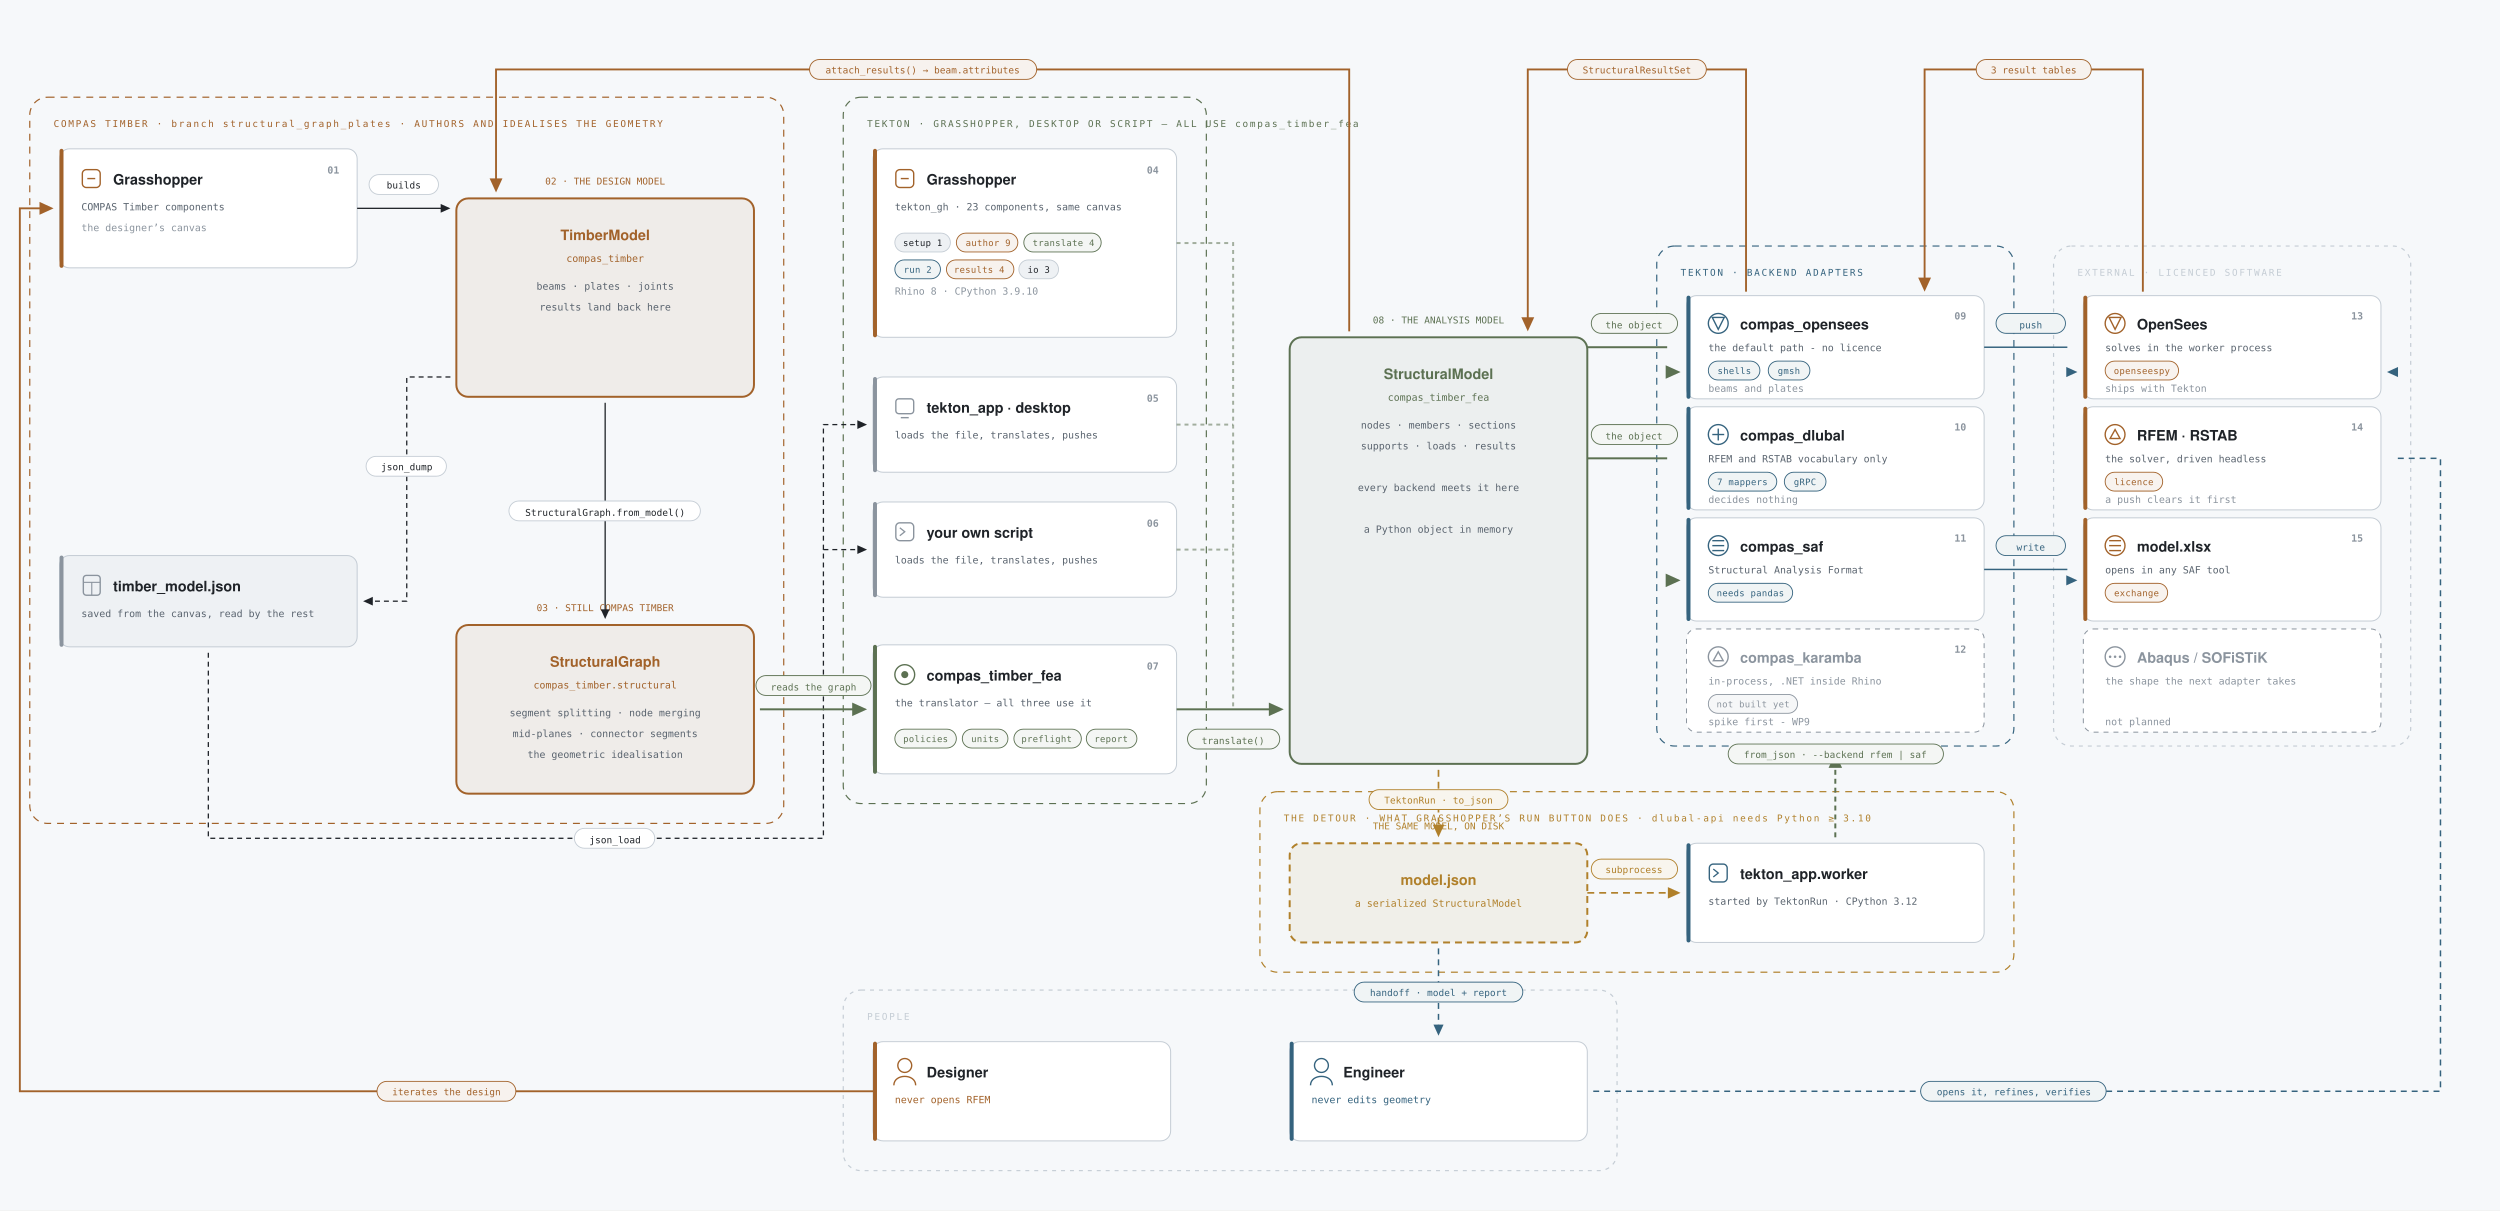
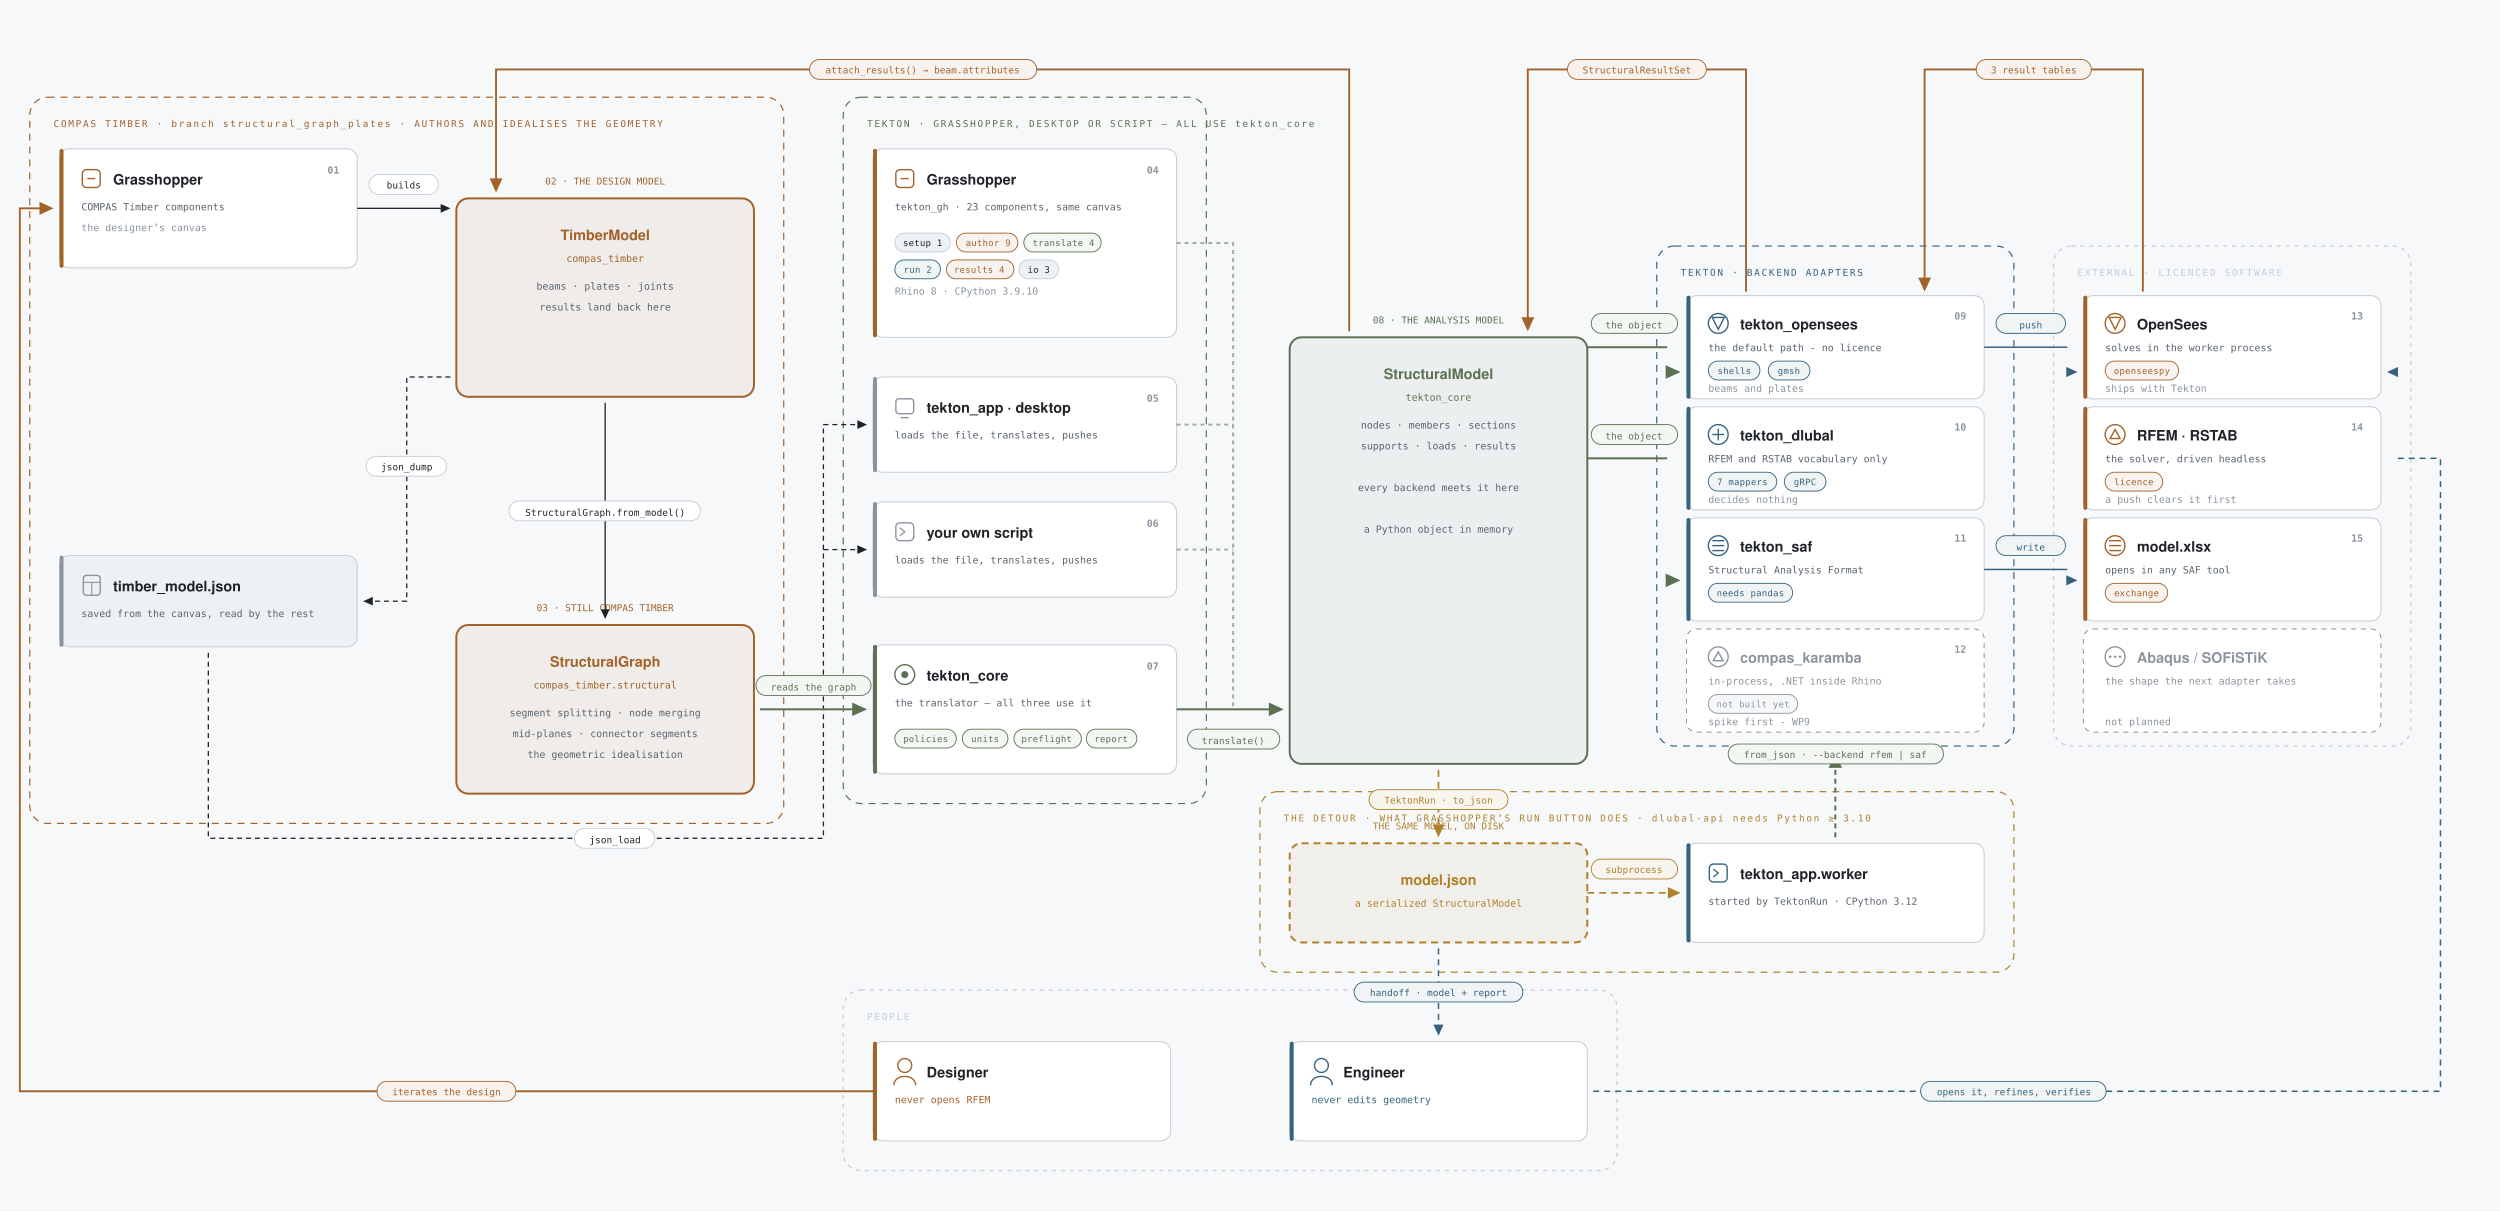
<svg xmlns="http://www.w3.org/2000/svg" viewBox="0 0 2520 1220" role="img" aria-label="Tekton system map. COMPAS Timber authors the TimberModel and builds the StructuralGraph that idealises the geometry; neither is part of Tekton. Tekton reads that graph and translates it into the neutral StructuralModel, driven identically from Grasshopper, the desktop application or a plain script. From there the model object reaches the OpenSees, Dlubal and SAF adapters directly; only Grasshopper serializes it to JSON so a worker subprocess can call the same adapters. Results return to the neutral model and are attached onto the beams." fill="#1f2328">
  <rect x="0" y="0" width="2520" height="1220" fill="#f6f8fa" />
  <rect x="30" y="98" width="760" height="732" rx="18" fill="none" stroke="#a2622a" stroke-width="1.2" stroke-dasharray="7 6" />
  <text font-family="IBM Plex Mono, Menlo, monospace" font-size="9.5" letter-spacing="1.7" fill="#a2622a" x="54" y="128">COMPAS TIMBER · branch structural_graph_plates · AUTHORS AND IDEALISES THE GEOMETRY</text>
  <rect x="850" y="98" width="366" height="712" rx="18" fill="none" stroke="#5c7152" stroke-width="1.2" stroke-dasharray="7 6" />
-   <text font-family="IBM Plex Mono, Menlo, monospace" font-size="9.5" letter-spacing="1.7" fill="#5c7152" x="874" y="128">TEKTON · GRASSHOPPER, DESKTOP OR SCRIPT — ALL USE compas_timber_fea</text>
+   <text font-family="IBM Plex Mono, Menlo, monospace" font-size="9.5" letter-spacing="1.7" fill="#5c7152" x="874" y="128">TEKTON · GRASSHOPPER, DESKTOP OR SCRIPT — ALL USE tekton_core</text>
  <rect x="1670" y="248" width="360" height="504" rx="18" fill="none" stroke="#35637e" stroke-width="1.2" stroke-dasharray="7 6" />
  <text font-family="IBM Plex Mono, Menlo, monospace" font-size="9.5" letter-spacing="1.7" fill="#35637e" x="1694" y="278">TEKTON · BACKEND ADAPTERS</text>
  <rect x="1270" y="798" width="760" height="182" rx="18" fill="none" stroke="#b0802a" stroke-width="1.2" stroke-dasharray="7 6" />
  <text font-family="IBM Plex Mono, Menlo, monospace" font-size="9.5" letter-spacing="1.7" fill="#b0802a" x="1294" y="828">THE DETOUR · WHAT GRASSHOPPER’S RUN BUTTON DOES · dlubal-api needs Python ≥ 3.10</text>
  <rect x="2070" y="248" width="360" height="504" rx="18" fill="none" stroke="#c4ccd4" stroke-width="1.2" stroke-dasharray="4 5" />
  <text font-family="IBM Plex Mono, Menlo, monospace" font-size="9.5" letter-spacing="1.7" fill="#c4ccd4" x="2094" y="278">EXTERNAL · LICENCED SOFTWARE</text>
  <rect x="850" y="998" width="780" height="182" rx="18" fill="none" stroke="#c4ccd4" stroke-width="1.2" stroke-dasharray="4 5" />
  <text font-family="IBM Plex Mono, Menlo, monospace" font-size="9.5" letter-spacing="1.7" fill="#c4ccd4" x="874" y="1028">PEOPLE</text>
  <g>
    <rect x="460" y="200" width="300" height="200" rx="12" fill="#a2622a14" stroke="#a2622a" stroke-width="2" />
    <text font-family="IBM Plex Mono, Menlo, monospace" font-size="9.5" letter-spacing=".04" x="610" y="186" text-anchor="middle" fill="#a2622a">02 · THE DESIGN MODEL</text>
    <text font-family="Public Sans, Helvetica, Arial, sans-serif" font-size="14.5" font-weight="700" x="610" y="242" text-anchor="middle" fill="#a2622a">TimberModel</text>
    <text font-family="IBM Plex Mono, Menlo, monospace" font-size="10" fill="#a2622a" x="610" y="264" text-anchor="middle">compas_timber</text>
    <text font-family="IBM Plex Mono, Menlo, monospace" font-size="10" fill="#59636e" x="610" y="292" text-anchor="middle">beams · plates · joints</text>
    <text font-family="IBM Plex Mono, Menlo, monospace" font-size="10" fill="#59636e" x="610" y="313" text-anchor="middle">results land back here</text>
  </g>
  <g>
    <rect x="460" y="630" width="300" height="170" rx="12" fill="#a2622a14" stroke="#a2622a" stroke-width="2" />
    <text font-family="IBM Plex Mono, Menlo, monospace" font-size="9.5" letter-spacing=".04" x="610" y="616" text-anchor="middle" fill="#a2622a">03 · STILL COMPAS TIMBER</text>
    <text font-family="Public Sans, Helvetica, Arial, sans-serif" font-size="14.5" font-weight="700" x="610" y="672" text-anchor="middle" fill="#a2622a">StructuralGraph</text>
    <text font-family="IBM Plex Mono, Menlo, monospace" font-size="10" fill="#a2622a" x="610" y="694" text-anchor="middle">compas_timber.structural</text>
    <text font-family="IBM Plex Mono, Menlo, monospace" font-size="10" fill="#59636e" x="610" y="722" text-anchor="middle">segment splitting · node merging</text>
    <text font-family="IBM Plex Mono, Menlo, monospace" font-size="10" fill="#59636e" x="610" y="743" text-anchor="middle">mid-planes · connector segments</text>
    <text font-family="IBM Plex Mono, Menlo, monospace" font-size="10" fill="#59636e" x="610" y="764" text-anchor="middle">the geometric idealisation</text>
  </g>
  <g>
    <rect x="1300" y="340" width="300" height="430" rx="12" fill="#5c715210" stroke="#5c7152" stroke-width="2" />
    <text font-family="IBM Plex Mono, Menlo, monospace" font-size="9.5" letter-spacing=".04" x="1450" y="326" text-anchor="middle" fill="#5c7152">08 · THE ANALYSIS MODEL</text>
    <text font-family="Public Sans, Helvetica, Arial, sans-serif" font-size="14.5" font-weight="700" x="1450" y="382" text-anchor="middle" fill="#5c7152">StructuralModel</text>
-     <text font-family="IBM Plex Mono, Menlo, monospace" font-size="10" fill="#5c7152" x="1450" y="404" text-anchor="middle">compas_timber_fea</text>
+     <text font-family="IBM Plex Mono, Menlo, monospace" font-size="10" fill="#5c7152" x="1450" y="404" text-anchor="middle">tekton_core</text>
    <text font-family="IBM Plex Mono, Menlo, monospace" font-size="10" fill="#59636e" x="1450" y="432" text-anchor="middle">nodes · members · sections</text>
    <text font-family="IBM Plex Mono, Menlo, monospace" font-size="10" fill="#59636e" x="1450" y="453" text-anchor="middle">supports · loads · results</text>
    <text font-family="IBM Plex Mono, Menlo, monospace" font-size="10" fill="#59636e" x="1450" y="474" text-anchor="middle" />
    <text font-family="IBM Plex Mono, Menlo, monospace" font-size="10" fill="#59636e" x="1450" y="495" text-anchor="middle">every backend meets it here</text>
    <text font-family="IBM Plex Mono, Menlo, monospace" font-size="10" fill="#59636e" x="1450" y="516" text-anchor="middle" />
    <text font-family="IBM Plex Mono, Menlo, monospace" font-size="10" fill="#59636e" x="1450" y="537" text-anchor="middle">a Python object in memory</text>
  </g>
  <g>
    <rect x="1300" y="850" width="300" height="100" rx="12" fill="#b0802a14" stroke="#b0802a" stroke-width="2" stroke-dasharray="7 5" />
    <text font-family="IBM Plex Mono, Menlo, monospace" font-size="9.5" letter-spacing=".04" x="1450" y="836" text-anchor="middle" fill="#b0802a">THE SAME MODEL, ON DISK</text>
    <text font-family="Public Sans, Helvetica, Arial, sans-serif" font-size="14.5" font-weight="700" x="1450" y="892" text-anchor="middle" fill="#b0802a">model.json</text>
    <text font-family="IBM Plex Mono, Menlo, monospace" font-size="10" fill="#b0802a" x="1450" y="914" text-anchor="middle">a serialized StructuralModel</text>
  </g>
  <g>
    <rect x="60" y="150" width="300" height="120" rx="10" fill="#ffffff" stroke="#c4ccd4" stroke-width="1" />
    <rect x="60" y="150" width="4" height="120" rx="2" fill="#a2622a" />
    <rect x="83" y="171" width="18" height="18" rx="4" fill="none" stroke="#a2622a" stroke-width="1.4" />
    <path d="M88 180 L96 180" stroke="#a2622a" stroke-width="1.4" />
    <text font-family="Public Sans, Helvetica, Arial, sans-serif" font-size="14.5" font-weight="700" x="114" y="186">Grasshopper</text>
    <text font-family="IBM Plex Mono, Menlo, monospace" font-size="10" font-weight="600" fill="#8b949e" x="342" y="175" text-anchor="end">01</text>
    <text font-family="IBM Plex Mono, Menlo, monospace" font-size="10" fill="#59636e" x="82" y="212">COMPAS Timber components</text>
    <text font-family="IBM Plex Mono, Menlo, monospace" font-size="10" fill="#8b949e" x="82" y="233">the designer’s canvas</text>
  </g>
  <g>
    <rect x="60" y="560" width="300" height="92" rx="10" fill="#eef1f4" stroke="#c4ccd4" stroke-width="1" />
    <rect x="60" y="560" width="4" height="92" rx="2" fill="#8b949e" />
    <rect x="84" y="580" width="17" height="20" rx="3" fill="none" stroke="#8b949e" stroke-width="1.4" />
    <path d="M84 587 L101 587 M92.5 587 L92.5 600" stroke="#8b949e" stroke-width="1.1" />
    <text font-family="Public Sans, Helvetica, Arial, sans-serif" font-size="14.5" font-weight="700" x="114" y="596">timber_model.json</text>
    <text font-family="IBM Plex Mono, Menlo, monospace" font-size="10" fill="#59636e" x="82" y="622">saved from the canvas, read by the rest</text>
  </g>
  <g>
    <rect x="880" y="150" width="306" height="190" rx="10" fill="#ffffff" stroke="#c4ccd4" stroke-width="1" />
    <rect x="880" y="150" width="4" height="190" rx="2" fill="#a2622a" />
    <rect x="903" y="171" width="18" height="18" rx="4" fill="none" stroke="#a2622a" stroke-width="1.4" />
    <path d="M908 180 L916 180" stroke="#a2622a" stroke-width="1.4" />
    <text font-family="Public Sans, Helvetica, Arial, sans-serif" font-size="14.5" font-weight="700" x="934" y="186">Grasshopper</text>
    <text font-family="IBM Plex Mono, Menlo, monospace" font-size="10" font-weight="600" fill="#8b949e" x="1168" y="175" text-anchor="end">04</text>
    <text font-family="IBM Plex Mono, Menlo, monospace" font-size="10" fill="#59636e" x="902" y="212">tekton_gh · 23 components, same canvas</text>
    <rect x="902" y="235" width="56" height="19" rx="9.5" fill="#ffffff" />
    <rect x="902" y="235" width="56" height="19" rx="9.5" fill="#eef1f4" stroke="#c4ccd4" stroke-width=".9" />
    <text font-family="IBM Plex Mono, Menlo, monospace" font-size="9" letter-spacing=".27" x="930" y="248" text-anchor="middle" fill="#1f2328">setup 1</text>
    <rect x="964" y="235" width="62" height="19" rx="9.5" fill="#ffffff" />
    <rect x="964" y="235" width="62" height="19" rx="9.5" fill="#a2622a14" stroke="#a2622a" stroke-width=".9" />
    <text font-family="IBM Plex Mono, Menlo, monospace" font-size="9" letter-spacing=".27" x="996" y="248" text-anchor="middle" fill="#a2622a">author 9</text>
    <rect x="1032" y="235" width="78" height="19" rx="9.5" fill="#ffffff" />
    <rect x="1032" y="235" width="78" height="19" rx="9.5" fill="#5c715210" stroke="#5c7152" stroke-width=".9" />
    <text font-family="IBM Plex Mono, Menlo, monospace" font-size="9" letter-spacing=".27" x="1072" y="248" text-anchor="middle" fill="#5c7152">translate 4</text>
    <rect x="902" y="262" width="46" height="19" rx="9.5" fill="#ffffff" />
    <rect x="902" y="262" width="46" height="19" rx="9.5" fill="#35637e12" stroke="#35637e" stroke-width=".9" />
    <text font-family="IBM Plex Mono, Menlo, monospace" font-size="9" letter-spacing=".27" x="925" y="275" text-anchor="middle" fill="#35637e">run 2</text>
    <rect x="954" y="262" width="68" height="19" rx="9.5" fill="#ffffff" />
    <rect x="954" y="262" width="68" height="19" rx="9.5" fill="#a2622a14" stroke="#a2622a" stroke-width=".9" />
    <text font-family="IBM Plex Mono, Menlo, monospace" font-size="9" letter-spacing=".27" x="987" y="275" text-anchor="middle" fill="#a2622a">results 4</text>
    <rect x="1027" y="262" width="40" height="19" rx="9.5" fill="#ffffff" />
    <rect x="1027" y="262" width="40" height="19" rx="9.5" fill="#eef1f4" stroke="#c4ccd4" stroke-width=".9" />
    <text font-family="IBM Plex Mono, Menlo, monospace" font-size="9" letter-spacing=".27" x="1047" y="275" text-anchor="middle" fill="#1f2328">io 3</text>
    <text font-family="IBM Plex Mono, Menlo, monospace" font-size="10" fill="#8b949e" x="902" y="297">Rhino 8 · CPython 3.9.10</text>
  </g>
  <g>
    <rect x="880" y="380" width="306" height="96" rx="10" fill="#ffffff" stroke="#c4ccd4" stroke-width="1" />
    <rect x="880" y="380" width="4" height="96" rx="2" fill="#8b949e" />
    <rect x="903" y="402" width="18" height="15" rx="3" fill="none" stroke="#8b949e" stroke-width="1.4" />
    <path d="M908 421 L916 421" stroke="#8b949e" stroke-width="1.4" />
    <text font-family="Public Sans, Helvetica, Arial, sans-serif" font-size="14.5" font-weight="700" x="934" y="416">tekton_app · desktop</text>
    <text font-family="IBM Plex Mono, Menlo, monospace" font-size="10" font-weight="600" fill="#8b949e" x="1168" y="405" text-anchor="end">05</text>
    <text font-family="IBM Plex Mono, Menlo, monospace" font-size="10" fill="#59636e" x="902" y="442">loads the file, translates, pushes</text>
  </g>
  <g>
    <rect x="880" y="506" width="306" height="96" rx="10" fill="#ffffff" stroke="#c4ccd4" stroke-width="1" />
    <rect x="880" y="506" width="4" height="96" rx="2" fill="#8b949e" />
    <rect x="903" y="527" width="18" height="18" rx="4" fill="none" stroke="#8b949e" stroke-width="1.4" />
    <path d="M907 532 L912 536 L907 540" fill="none" stroke="#8b949e" stroke-width="1.3" />
    <text font-family="Public Sans, Helvetica, Arial, sans-serif" font-size="14.5" font-weight="700" x="934" y="542">your own script</text>
    <text font-family="IBM Plex Mono, Menlo, monospace" font-size="10" font-weight="600" fill="#8b949e" x="1168" y="531" text-anchor="end">06</text>
    <text font-family="IBM Plex Mono, Menlo, monospace" font-size="10" fill="#59636e" x="902" y="568">loads the file, translates, pushes</text>
  </g>
  <g>
    <rect x="880" y="650" width="306" height="130" rx="10" fill="#ffffff" stroke="#c4ccd4" stroke-width="1" />
    <rect x="880" y="650" width="4" height="130" rx="2" fill="#5c7152" />
    <circle cx="912" cy="680" r="10" fill="none" stroke="#5c7152" stroke-width="1.4" />
    <circle cx="912" cy="680" r="3.6" fill="#5c7152" />
-     <text font-family="Public Sans, Helvetica, Arial, sans-serif" font-size="14.5" font-weight="700" x="934" y="686">compas_timber_fea</text>
+     <text font-family="Public Sans, Helvetica, Arial, sans-serif" font-size="14.5" font-weight="700" x="934" y="686">tekton_core</text>
    <text font-family="IBM Plex Mono, Menlo, monospace" font-size="10" font-weight="600" fill="#8b949e" x="1168" y="675" text-anchor="end">07</text>
    <text font-family="IBM Plex Mono, Menlo, monospace" font-size="10" fill="#59636e" x="902" y="712">the translator — all three use it</text>
    <rect x="902" y="735" width="62" height="19" rx="9.5" fill="#ffffff" />
    <rect x="902" y="735" width="62" height="19" rx="9.5" fill="#5c715210" stroke="#5c7152" stroke-width=".9" />
    <text font-family="IBM Plex Mono, Menlo, monospace" font-size="9" letter-spacing=".27" x="933" y="748" text-anchor="middle" fill="#5c7152">policies</text>
    <rect x="970" y="735" width="46" height="19" rx="9.5" fill="#ffffff" />
    <rect x="970" y="735" width="46" height="19" rx="9.5" fill="#5c715210" stroke="#5c7152" stroke-width=".9" />
    <text font-family="IBM Plex Mono, Menlo, monospace" font-size="9" letter-spacing=".27" x="993" y="748" text-anchor="middle" fill="#5c7152">units</text>
    <rect x="1022" y="735" width="68" height="19" rx="9.5" fill="#ffffff" />
    <rect x="1022" y="735" width="68" height="19" rx="9.5" fill="#5c715210" stroke="#5c7152" stroke-width=".9" />
    <text font-family="IBM Plex Mono, Menlo, monospace" font-size="9" letter-spacing=".27" x="1055" y="748" text-anchor="middle" fill="#5c7152">preflight</text>
    <rect x="1095" y="735" width="51" height="19" rx="9.5" fill="#ffffff" />
    <rect x="1095" y="735" width="51" height="19" rx="9.5" fill="#5c715210" stroke="#5c7152" stroke-width=".9" />
    <text font-family="IBM Plex Mono, Menlo, monospace" font-size="9" letter-spacing=".27" x="1120" y="748" text-anchor="middle" fill="#5c7152">report</text>
  </g>
  <g>
    <rect x="1700" y="298" width="300" height="104" rx="10" fill="#ffffff" stroke="#c4ccd4" stroke-width="1" />
    <rect x="1700" y="298" width="4" height="104" rx="2" fill="#35637e" />
    <circle cx="1732" cy="326" r="10" fill="none" stroke="#35637e" stroke-width="1.4" />
    <path d="M1726 320 L1738 320 L1732 332 Z" fill="none" stroke="#35637e" stroke-width="1.4" />
-     <text font-family="Public Sans, Helvetica, Arial, sans-serif" font-size="14.5" font-weight="700" fill="#1f2328" x="1754" y="332">compas_opensees</text>
+     <text font-family="Public Sans, Helvetica, Arial, sans-serif" font-size="14.5" font-weight="700" fill="#1f2328" x="1754" y="332">tekton_opensees</text>
    <text font-family="IBM Plex Mono, Menlo, monospace" font-size="10" font-weight="600" fill="#8b949e" x="1982" y="322" text-anchor="end">09</text>
    <text font-family="IBM Plex Mono, Menlo, monospace" font-size="10" fill="#59636e" x="1722" y="354">the default path - no licence</text>
    <rect x="1722" y="364" width="52" height="19" rx="9.5" fill="#ffffff" />
    <rect x="1722" y="364" width="52" height="19" rx="9.5" fill="#35637e12" stroke="#35637e" stroke-width=".9" />
    <text font-family="IBM Plex Mono, Menlo, monospace" font-size="9" letter-spacing=".27" fill="#35637e" x="1748.2" y="377" text-anchor="middle">shells</text>
    <rect x="1782.4" y="364" width="42" height="19" rx="9.5" fill="#ffffff" />
    <rect x="1782.4" y="364" width="42" height="19" rx="9.5" fill="#35637e12" stroke="#35637e" stroke-width=".9" />
    <text font-family="IBM Plex Mono, Menlo, monospace" font-size="9" letter-spacing=".27" fill="#35637e" x="1803.2" y="377" text-anchor="middle">gmsh</text>
    <text font-family="IBM Plex Mono, Menlo, monospace" font-size="10" fill="#8b949e" x="1722" y="395">beams and plates</text>
  </g>
  <g>
    <rect x="1700" y="410" width="300" height="104" rx="10" fill="#ffffff" stroke="#c4ccd4" stroke-width="1" />
    <rect x="1700" y="410" width="4" height="104" rx="2" fill="#35637e" />
    <circle cx="1732" cy="438" r="10" fill="none" stroke="#35637e" stroke-width="1.4" />
    <path d="M1726 438 L1738 438 M1732 432 L1732 444" stroke="#35637e" stroke-width="1.4" />
-     <text font-family="Public Sans, Helvetica, Arial, sans-serif" font-size="14.5" font-weight="700" fill="#1f2328" x="1754" y="444">compas_dlubal</text>
+     <text font-family="Public Sans, Helvetica, Arial, sans-serif" font-size="14.5" font-weight="700" fill="#1f2328" x="1754" y="444">tekton_dlubal</text>
    <text font-family="IBM Plex Mono, Menlo, monospace" font-size="10" font-weight="600" fill="#8b949e" x="1982" y="434" text-anchor="end">10</text>
    <text font-family="IBM Plex Mono, Menlo, monospace" font-size="10" fill="#59636e" x="1722" y="466">RFEM and RSTAB vocabulary only</text>
    <rect x="1722" y="476" width="69" height="19" rx="9.5" fill="#ffffff" />
    <rect x="1722" y="476" width="69" height="19" rx="9.5" fill="#35637e12" stroke="#35637e" stroke-width=".9" />
    <text font-family="IBM Plex Mono, Menlo, monospace" font-size="9" letter-spacing=".27" fill="#35637e" x="1756.3" y="489" text-anchor="middle">7 mappers</text>
    <rect x="1798.6" y="476" width="42" height="19" rx="9.5" fill="#ffffff" />
    <rect x="1798.6" y="476" width="42" height="19" rx="9.5" fill="#35637e12" stroke="#35637e" stroke-width=".9" />
    <text font-family="IBM Plex Mono, Menlo, monospace" font-size="9" letter-spacing=".27" fill="#35637e" x="1819.4" y="489" text-anchor="middle">gRPC</text>
    <text font-family="IBM Plex Mono, Menlo, monospace" font-size="10" fill="#8b949e" x="1722" y="507">decides nothing</text>
  </g>
  <g>
    <rect x="1700" y="522" width="300" height="104" rx="10" fill="#ffffff" stroke="#c4ccd4" stroke-width="1" />
    <rect x="1700" y="522" width="4" height="104" rx="2" fill="#35637e" />
    <circle cx="1732" cy="550" r="10" fill="none" stroke="#35637e" stroke-width="1.4" />
    <path d="M1726 545 L1738 545 M1726 550 L1738 550 M1726 555 L1738 555" stroke="#35637e" stroke-width="1.4" />
-     <text font-family="Public Sans, Helvetica, Arial, sans-serif" font-size="14.5" font-weight="700" fill="#1f2328" x="1754" y="556">compas_saf</text>
+     <text font-family="Public Sans, Helvetica, Arial, sans-serif" font-size="14.5" font-weight="700" fill="#1f2328" x="1754" y="556">tekton_saf</text>
    <text font-family="IBM Plex Mono, Menlo, monospace" font-size="10" font-weight="600" fill="#8b949e" x="1982" y="546" text-anchor="end">11</text>
    <text font-family="IBM Plex Mono, Menlo, monospace" font-size="10" fill="#59636e" x="1722" y="578">Structural Analysis Format</text>
    <rect x="1722" y="588" width="85" height="19" rx="9.5" fill="#ffffff" />
    <rect x="1722" y="588" width="85" height="19" rx="9.5" fill="#35637e12" stroke="#35637e" stroke-width=".9" />
    <text font-family="IBM Plex Mono, Menlo, monospace" font-size="9" letter-spacing=".27" fill="#35637e" x="1764.4" y="601" text-anchor="middle">needs pandas</text>
  </g>
  <g>
    <rect x="1700" y="634" width="300" height="104" rx="10" fill="#ffffff" stroke="#8b949e" stroke-width="1" stroke-dasharray="5 5" />
    <circle cx="1732" cy="662" r="10" fill="none" stroke="#8b949e" stroke-width="1.4" />
    <path d="M1727 666 L1732 657 L1737 666 Z" fill="none" stroke="#8b949e" stroke-width="1.4" />
    <text font-family="Public Sans, Helvetica, Arial, sans-serif" font-size="14.5" font-weight="700" fill="#8b949e" x="1754" y="668">compas_karamba</text>
    <text font-family="IBM Plex Mono, Menlo, monospace" font-size="10" font-weight="600" fill="#8b949e" x="1982" y="658" text-anchor="end">12</text>
    <text font-family="IBM Plex Mono, Menlo, monospace" font-size="10" fill="#8b949e" x="1722" y="690">in-process, .NET inside Rhino</text>
    <rect x="1722" y="700" width="90" height="19" rx="9.5" fill="#ffffff" />
    <rect x="1722" y="700" width="90" height="19" rx="9.5" fill="#8b949e12" stroke="#8b949e" stroke-width=".9" />
    <text font-family="IBM Plex Mono, Menlo, monospace" font-size="9" letter-spacing=".27" fill="#8b949e" x="1767.1" y="713" text-anchor="middle">not built yet</text>
    <text font-family="IBM Plex Mono, Menlo, monospace" font-size="10" fill="#8b949e" x="1722" y="731">spike first - WP9</text>
  </g>
  <g>
    <rect x="2100" y="298" width="300" height="104" rx="10" fill="#ffffff" stroke="#c4ccd4" stroke-width="1" />
    <rect x="2100" y="298" width="4" height="104" rx="2" fill="#a2622a" />
    <circle cx="2132" cy="326" r="10" fill="none" stroke="#a2622a" stroke-width="1.4" />
    <path d="M2126 320 L2138 320 L2132 332 Z" fill="none" stroke="#a2622a" stroke-width="1.4" />
    <text font-family="Public Sans, Helvetica, Arial, sans-serif" font-size="14.5" font-weight="700" fill="#1f2328" x="2154" y="332">OpenSees</text>
    <text font-family="IBM Plex Mono, Menlo, monospace" font-size="10" font-weight="600" fill="#8b949e" x="2382" y="322" text-anchor="end">13</text>
    <text font-family="IBM Plex Mono, Menlo, monospace" font-size="10" fill="#59636e" x="2122" y="354">solves in the worker process</text>
    <rect x="2122" y="364" width="74" height="19" rx="9.5" fill="#ffffff" />
    <rect x="2122" y="364" width="74" height="19" rx="9.5" fill="#a2622a12" stroke="#a2622a" stroke-width=".9" />
    <text font-family="IBM Plex Mono, Menlo, monospace" font-size="9" letter-spacing=".27" fill="#a2622a" x="2159.0" y="377" text-anchor="middle">openseespy</text>
    <text font-family="IBM Plex Mono, Menlo, monospace" font-size="10" fill="#8b949e" x="2122" y="395">ships with Tekton</text>
  </g>
  <g>
    <rect x="2100" y="410" width="300" height="104" rx="10" fill="#ffffff" stroke="#c4ccd4" stroke-width="1" />
    <rect x="2100" y="410" width="4" height="104" rx="2" fill="#a2622a" />
    <circle cx="2132" cy="438" r="10" fill="none" stroke="#a2622a" stroke-width="1.4" />
    <path d="M2127 442 L2132 433 L2137 442 Z" fill="none" stroke="#a2622a" stroke-width="1.4" />
    <text font-family="Public Sans, Helvetica, Arial, sans-serif" font-size="14.5" font-weight="700" fill="#1f2328" x="2154" y="444">RFEM · RSTAB</text>
    <text font-family="IBM Plex Mono, Menlo, monospace" font-size="10" font-weight="600" fill="#8b949e" x="2382" y="434" text-anchor="end">14</text>
    <text font-family="IBM Plex Mono, Menlo, monospace" font-size="10" fill="#59636e" x="2122" y="466">the solver, driven headless</text>
    <rect x="2122" y="476" width="58" height="19" rx="9.5" fill="#ffffff" />
    <rect x="2122" y="476" width="58" height="19" rx="9.5" fill="#a2622a12" stroke="#a2622a" stroke-width=".9" />
    <text font-family="IBM Plex Mono, Menlo, monospace" font-size="9" letter-spacing=".27" fill="#a2622a" x="2150.9" y="489" text-anchor="middle">licence</text>
    <text font-family="IBM Plex Mono, Menlo, monospace" font-size="10" fill="#8b949e" x="2122" y="507">a push clears it first</text>
  </g>
  <g>
    <rect x="2100" y="522" width="300" height="104" rx="10" fill="#ffffff" stroke="#c4ccd4" stroke-width="1" />
    <rect x="2100" y="522" width="4" height="104" rx="2" fill="#a2622a" />
    <circle cx="2132" cy="550" r="10" fill="none" stroke="#a2622a" stroke-width="1.4" />
    <path d="M2126 545 L2138 545 M2126 550 L2138 550 M2126 555 L2138 555" stroke="#a2622a" stroke-width="1.4" />
    <text font-family="Public Sans, Helvetica, Arial, sans-serif" font-size="14.5" font-weight="700" fill="#1f2328" x="2154" y="556">model.xlsx</text>
    <text font-family="IBM Plex Mono, Menlo, monospace" font-size="10" font-weight="600" fill="#8b949e" x="2382" y="546" text-anchor="end">15</text>
    <text font-family="IBM Plex Mono, Menlo, monospace" font-size="10" fill="#59636e" x="2122" y="578">opens in any SAF tool</text>
    <rect x="2122" y="588" width="63" height="19" rx="9.5" fill="#ffffff" />
    <rect x="2122" y="588" width="63" height="19" rx="9.5" fill="#a2622a12" stroke="#a2622a" stroke-width=".9" />
    <text font-family="IBM Plex Mono, Menlo, monospace" font-size="9" letter-spacing=".27" fill="#a2622a" x="2153.6" y="601" text-anchor="middle">exchange</text>
  </g>
  <g>
    <rect x="2100" y="634" width="300" height="104" rx="10" fill="#ffffff" stroke="#8b949e" stroke-width="1" stroke-dasharray="5 5" />
    <circle cx="2132" cy="662" r="10" fill="none" stroke="#8b949e" stroke-width="1.4" />
    <circle cx="2127" cy="662" r="1.3" fill="#8b949e" />
    <circle cx="2132" cy="662" r="1.3" fill="#8b949e" />
    <circle cx="2137" cy="662" r="1.3" fill="#8b949e" />
    <text font-family="Public Sans, Helvetica, Arial, sans-serif" font-size="14.5" font-weight="700" fill="#8b949e" x="2154" y="668">Abaqus / SOFiSTiK</text>
    <text font-family="IBM Plex Mono, Menlo, monospace" font-size="10" fill="#8b949e" x="2122" y="690">the shape the next adapter takes</text>
    <text font-family="IBM Plex Mono, Menlo, monospace" font-size="10" fill="#8b949e" x="2122" y="731">not planned</text>
  </g>
  <g>
    <rect x="1700" y="850" width="300" height="100" rx="10" fill="#ffffff" stroke="#c4ccd4" stroke-width="1" />
    <rect x="1700" y="850" width="4" height="100" rx="2" fill="#35637e" />
    <rect x="1723" y="871" width="18" height="18" rx="4" fill="none" stroke="#35637e" stroke-width="1.4" />
    <path d="M1727 876 L1732 880 L1727 884" fill="none" stroke="#35637e" stroke-width="1.3" />
    <text font-family="Public Sans, Helvetica, Arial, sans-serif" font-size="14.5" font-weight="700" x="1754" y="886">tekton_app.worker</text>
    <text font-family="IBM Plex Mono, Menlo, monospace" font-size="10" fill="#59636e" x="1722" y="912">started by TektonRun · CPython 3.12</text>
  </g>
  <g>
    <rect x="880" y="1050" width="300" height="100" rx="10" fill="#ffffff" stroke="#c4ccd4" stroke-width="1" />
    <rect x="880" y="1050" width="4" height="100" rx="2" fill="#a2622a" />
    <circle cx="912" cy="1074" r="7" fill="none" stroke="#a2622a" stroke-width="1.4" />
    <path d="M901 1094 C901 1082, 923 1082, 923 1094" fill="none" stroke="#a2622a" stroke-width="1.4" />
    <text font-family="Public Sans, Helvetica, Arial, sans-serif" font-size="14.5" font-weight="700" x="934" y="1086">Designer</text>
    <text font-family="IBM Plex Mono, Menlo, monospace" font-size="10" fill="#a2622a" x="902" y="1112">never opens RFEM</text>
  </g>
  <g>
    <rect x="1300" y="1050" width="300" height="100" rx="10" fill="#ffffff" stroke="#c4ccd4" stroke-width="1" />
    <rect x="1300" y="1050" width="4" height="100" rx="2" fill="#35637e" />
    <circle cx="1332" cy="1074" r="7" fill="none" stroke="#35637e" stroke-width="1.4" />
    <path d="M1321 1094 C1321 1082, 1343 1082, 1343 1094" fill="none" stroke="#35637e" stroke-width="1.4" />
    <text font-family="Public Sans, Helvetica, Arial, sans-serif" font-size="14.5" font-weight="700" x="1354" y="1086">Engineer</text>
    <text font-family="IBM Plex Mono, Menlo, monospace" font-size="10" fill="#35637e" x="1322" y="1112">never edits geometry</text>
  </g>
  <g stroke="#1f2328" stroke-width="1.3" fill="none">
    <path d="M360.0 210.0 L445.2 210.0" />
  </g>
  <polygon points="454.0,210.0 444.2,214.4 444.2,205.6" fill="#1f2328" stroke="none" />
  <g stroke="#1f2328" stroke-width="1.3" fill="none" stroke-dasharray="5 4">
    <path d="M454.0 380.0 L410.0 380.0 L410.0 606.0 L374.8 606.0" />
  </g>
  <polygon points="366.0,606.0 375.8,601.6 375.8,610.4" fill="#1f2328" stroke="none" />
  <g stroke="#1f2328" stroke-width="1.3" fill="none">
    <path d="M610.0 406.0 L610.0 615.2" />
  </g>
  <polygon points="610.0,624.0 605.6,614.2 614.4,614.2" fill="#1f2328" stroke="none" />
  <g stroke="#1f2328" stroke-width="1.3" fill="none" stroke-dasharray="5 4">
    <path d="M210.0 658.0 L210.0 845.0 L830.0 845.0 L830.0 554.0 L865.2 554.0" />
  </g>
  <polygon points="874.0,554.0 864.2,558.4 864.2,549.6" fill="#1f2328" stroke="none" />
  <g stroke="#1f2328" stroke-width="1.3" fill="none" stroke-dasharray="5 4">
    <path d="M830.0 554.0 L830.0 428.0 L865.2 428.0" />
  </g>
  <polygon points="874.0,428.0 864.2,432.4 864.2,423.6" fill="#1f2328" stroke="none" />
  <g stroke="#5c7152" stroke-width="2" fill="none">
    <path d="M766.0 715.0 L860.5 715.0" />
  </g>
  <polygon points="874.0,715.0 859.0,721.8 859.0,708.2" fill="#5c7152" stroke="none" />
  <g stroke="#5c7152" stroke-width="2" fill="none" stroke-dasharray="4 4" opacity=".55">
    <path d="M1186 245 L1243 245 L1243 715" />
  </g>
  <g stroke="#5c7152" stroke-width="2" fill="none" stroke-dasharray="4 4" opacity=".55">
    <path d="M1186 428 L1243 428" />
  </g>
  <g stroke="#5c7152" stroke-width="2" fill="none" stroke-dasharray="4 4" opacity=".55">
    <path d="M1186 554 L1243 554" />
  </g>
  <g stroke="#5c7152" stroke-width="2" fill="none">
    <path d="M1186.0 715.0 L1280.5 715.0" />
  </g>
  <polygon points="1294.0,715.0 1279.0,721.8 1279.0,708.2" fill="#5c7152" stroke="none" />
  <g stroke="#5c7152" stroke-width="2" fill="none">
    <path d="M1600.0 350.0 L1680.5 350.0" />
  </g>
  <polygon points="1694.0,375.0 1679.0,381.8 1679.0,368.2" fill="#5c7152" stroke="none" />
  <g stroke="#5c7152" stroke-width="2" fill="none">
    <path d="M1600.0 462.0 L1680.5 462.0" />
  </g>
  <polygon points="1694.0,585.0 1679.0,591.8 1679.0,578.2" fill="#5c7152" stroke="none" />
  <g stroke="#35637e" stroke-width="1.5" fill="none">
    <path d="M2000.0 350.0 L2083.9 350.0" />
  </g>
  <polygon points="2094.0,375.0 2082.8,380.1 2082.8,369.9" fill="#35637e" stroke="none" />
  <g stroke="#35637e" stroke-width="1.5" fill="none">
    <path d="M2000.0 574.0 L2083.9 574.0" />
  </g>
  <polygon points="2094.0,585.0 2082.8,590.1 2082.8,579.9" fill="#35637e" stroke="none" />
  <g stroke="#a2622a" stroke-width="1.9" fill="none">
    <path d="M2160.0 294.0 L2160.0 70.0 L1940.0 70.0 L1940.0 281.2" />
  </g>
  <polygon points="1940.0,294.0 1933.5,279.8 1946.5,279.8" fill="#a2622a" stroke="none" />
  <g stroke="#a2622a" stroke-width="1.9" fill="none">
    <path d="M1760.0 294.0 L1760.0 70.0 L1540.0 70.0 L1540.0 321.2" />
  </g>
  <polygon points="1540.0,334.0 1533.5,319.8 1546.5,319.8" fill="#a2622a" stroke="none" />
  <g stroke="#a2622a" stroke-width="1.9" fill="none">
    <path d="M1360.0 334.0 L1360.0 70.0 L500.0 70.0 L500.0 181.2" />
  </g>
  <polygon points="500.0,194.0 493.5,179.8 506.5,179.8" fill="#a2622a" stroke="none" />
  <g stroke="#b0802a" stroke-width="1.7" fill="none" stroke-dasharray="7 5">
    <path d="M1450.0 776.0 L1450.0 832.5" />
  </g>
  <polygon points="1450.0,844.0 1444.2,831.2 1455.8,831.2" fill="#b0802a" stroke="none" />
  <g stroke="#b0802a" stroke-width="1.7" fill="none" stroke-dasharray="7 5">
    <path d="M1600.0 900.0 L1682.5 900.0" />
  </g>
  <polygon points="1694.0,900.0 1681.2,905.8 1681.2,894.2" fill="#b0802a" stroke="none" />
  <g stroke="#5c7152" stroke-width="2" fill="none" stroke-dasharray="5 4">
    <path d="M1850.0 844.0 L1850.0 772.0" />
  </g>
  <polygon points="1850.0,759.0 1856.8,774.0 1843.2,774.0" fill="#5c7152" stroke="none" />
  <g stroke="#a2622a" stroke-width="1.9" fill="none">
    <path d="M880.0 1100.0 L20.0 1100.0 L20.0 210.0 L41.2 210.0" />
  </g>
  <polygon points="54.0,210.0 39.8,216.5 39.8,203.5" fill="#a2622a" stroke="none" />
  <g stroke="#35637e" stroke-width="1.5" fill="none" stroke-dasharray="6 5">
    <path d="M1450.0 956.0 L1450.0 1033.9" />
  </g>
  <polygon points="1450.0,1044.0 1444.9,1032.8 1455.1,1032.8" fill="#35637e" stroke="none" />
  <g stroke="#35637e" stroke-width="1.5" fill="none" stroke-dasharray="6 5">
    <path d="M1606.0 1100.0 L2460.0 1100.0 L2460.0 462.0 L2416.1 462.0" />
  </g>
  <polygon points="2406.0,375.0 2417.2,369.9 2417.2,380.1" fill="#35637e" stroke="none" />
  <g>
    <rect x="372" y="176" width="70" height="20" rx="10" fill="#ffffff" />
    <rect x="372" y="176" width="70" height="20" rx="10" fill="#ffffff" stroke="#c4ccd4" stroke-width=".9" />
    <text font-family="IBM Plex Mono, Menlo, monospace" font-size="9.5" letter-spacing=".04" x="407" y="190" text-anchor="middle" fill="#1f2328">builds</text>
  </g>
  <g>
    <rect x="369" y="460" width="81" height="20" rx="10" fill="#ffffff" />
    <rect x="369" y="460" width="81" height="20" rx="10" fill="#ffffff" stroke="#c4ccd4" stroke-width=".9" />
    <text font-family="IBM Plex Mono, Menlo, monospace" font-size="9.5" letter-spacing=".04" x="410" y="474" text-anchor="middle" fill="#1f2328">json_dump</text>
  </g>
  <g>
    <rect x="513" y="505" width="193" height="20" rx="10" fill="#ffffff" />
    <rect x="513" y="505" width="193" height="20" rx="10" fill="#ffffff" stroke="#c4ccd4" stroke-width=".9" />
    <text font-family="IBM Plex Mono, Menlo, monospace" font-size="9.5" letter-spacing=".04" x="610" y="520" text-anchor="middle" fill="#1f2328">StructuralGraph.from_model()</text>
  </g>
  <g>
    <rect x="579" y="835" width="81" height="20" rx="10" fill="#ffffff" />
    <rect x="579" y="835" width="81" height="20" rx="10" fill="#ffffff" stroke="#c4ccd4" stroke-width=".9" />
    <text font-family="IBM Plex Mono, Menlo, monospace" font-size="9.5" letter-spacing=".04" x="620" y="850" text-anchor="middle" fill="#1f2328">json_load</text>
  </g>
  <g>
    <rect x="762" y="681" width="116" height="20" rx="10" fill="#ffffff" />
    <rect x="762" y="681" width="116" height="20" rx="10" fill="#5c715210" stroke="#5c7152" stroke-width=".9" />
    <text font-family="IBM Plex Mono, Menlo, monospace" font-size="9.5" letter-spacing=".04" x="820" y="696" text-anchor="middle" fill="#5c7152">reads the graph</text>
  </g>
  <g>
    <rect x="1197" y="735" width="93" height="20" rx="10" fill="#ffffff" />
    <rect x="1197" y="735" width="93" height="20" rx="10" fill="#5c715210" stroke="#5c7152" stroke-width=".9" />
    <text font-family="IBM Plex Mono, Menlo, monospace" font-size="9.5" letter-spacing=".04" x="1243" y="750" text-anchor="middle" fill="#5c7152">translate()</text>
  </g>
  <g>
    <rect x="1604" y="316" width="87" height="20" rx="10" fill="#ffffff" />
    <rect x="1604" y="316" width="87" height="20" rx="10" fill="#5c715210" stroke="#5c7152" stroke-width=".9" />
    <text font-family="IBM Plex Mono, Menlo, monospace" font-size="9.5" letter-spacing=".04" x="1647" y="331" text-anchor="middle" fill="#5c7152">the object</text>
  </g>
  <g>
    <rect x="1604" y="428" width="87" height="20" rx="10" fill="#ffffff" />
    <rect x="1604" y="428" width="87" height="20" rx="10" fill="#5c715210" stroke="#5c7152" stroke-width=".9" />
    <text font-family="IBM Plex Mono, Menlo, monospace" font-size="9.5" letter-spacing=".04" x="1647" y="443" text-anchor="middle" fill="#5c7152">the object</text>
  </g>
  <g>
    <rect x="2012" y="316" width="70" height="20" rx="10" fill="#ffffff" />
    <rect x="2012" y="316" width="70" height="20" rx="10" fill="#35637e12" stroke="#35637e" stroke-width=".9" />
    <text font-family="IBM Plex Mono, Menlo, monospace" font-size="9.5" letter-spacing=".04" x="2047" y="331" text-anchor="middle" fill="#35637e">push</text>
  </g>
  <g>
    <rect x="2012" y="540" width="70" height="20" rx="10" fill="#ffffff" />
    <rect x="2012" y="540" width="70" height="20" rx="10" fill="#35637e12" stroke="#35637e" stroke-width=".9" />
    <text font-family="IBM Plex Mono, Menlo, monospace" font-size="9.5" letter-spacing=".04" x="2047" y="555" text-anchor="middle" fill="#35637e">write</text>
  </g>
  <g>
    <rect x="1992" y="60" width="116" height="20" rx="10" fill="#ffffff" />
    <rect x="1992" y="60" width="116" height="20" rx="10" fill="#a2622a14" stroke="#a2622a" stroke-width=".9" />
    <text font-family="IBM Plex Mono, Menlo, monospace" font-size="9.5" letter-spacing=".04" x="2050" y="74" text-anchor="middle" fill="#a2622a">3 result tables</text>
  </g>
  <g>
    <rect x="1580" y="60" width="140" height="20" rx="10" fill="#ffffff" />
    <rect x="1580" y="60" width="140" height="20" rx="10" fill="#a2622a14" stroke="#a2622a" stroke-width=".9" />
    <text font-family="IBM Plex Mono, Menlo, monospace" font-size="9.5" letter-spacing=".04" x="1650" y="74" text-anchor="middle" fill="#a2622a">StructuralResultSet</text>
  </g>
  <g>
    <rect x="816" y="60" width="229" height="20" rx="10" fill="#ffffff" />
    <rect x="816" y="60" width="229" height="20" rx="10" fill="#a2622a14" stroke="#a2622a" stroke-width=".9" />
    <text font-family="IBM Plex Mono, Menlo, monospace" font-size="9.5" letter-spacing=".04" x="930" y="74" text-anchor="middle" fill="#a2622a">attach_results() → beam.attributes</text>
  </g>
  <g>
    <rect x="1380" y="796" width="140" height="20" rx="10" fill="#ffffff" />
    <rect x="1380" y="796" width="140" height="20" rx="10" fill="#b0802a14" stroke="#b0802a" stroke-width=".9" />
    <text font-family="IBM Plex Mono, Menlo, monospace" font-size="9.5" letter-spacing=".04" x="1450" y="810" text-anchor="middle" fill="#b0802a">TektonRun · to_json</text>
  </g>
  <g>
    <rect x="1604" y="866" width="87" height="20" rx="10" fill="#ffffff" />
    <rect x="1604" y="866" width="87" height="20" rx="10" fill="#b0802a14" stroke="#b0802a" stroke-width=".9" />
    <text font-family="IBM Plex Mono, Menlo, monospace" font-size="9.5" letter-spacing=".04" x="1647" y="880" text-anchor="middle" fill="#b0802a">subprocess</text>
  </g>
  <g>
    <rect x="1742" y="750" width="217" height="20" rx="10" fill="#ffffff" />
    <rect x="1742" y="750" width="217" height="20" rx="10" fill="#5c715210" stroke="#5c7152" stroke-width=".9" />
    <text font-family="IBM Plex Mono, Menlo, monospace" font-size="9.5" letter-spacing=".04" x="1850" y="764" text-anchor="middle" fill="#5c7152">from_json · --backend rfem | saf</text>
  </g>
  <g>
    <rect x="380" y="1090" width="140" height="20" rx="10" fill="#ffffff" />
    <rect x="380" y="1090" width="140" height="20" rx="10" fill="#a2622a14" stroke="#a2622a" stroke-width=".9" />
    <text font-family="IBM Plex Mono, Menlo, monospace" font-size="9.5" letter-spacing=".04" x="450" y="1104" text-anchor="middle" fill="#a2622a">iterates the design</text>
  </g>
  <g>
    <rect x="1365" y="990" width="170" height="20" rx="10" fill="#ffffff" />
    <rect x="1365" y="990" width="170" height="20" rx="10" fill="#35637e12" stroke="#35637e" stroke-width=".9" />
    <text font-family="IBM Plex Mono, Menlo, monospace" font-size="9.5" letter-spacing=".04" x="1450" y="1004" text-anchor="middle" fill="#35637e">handoff · model + report</text>
  </g>
  <g>
    <rect x="1936" y="1090" width="187" height="20" rx="10" fill="#ffffff" />
    <rect x="1936" y="1090" width="187" height="20" rx="10" fill="#35637e12" stroke="#35637e" stroke-width=".9" />
    <text font-family="IBM Plex Mono, Menlo, monospace" font-size="9.5" letter-spacing=".04" x="2030" y="1104" text-anchor="middle" fill="#35637e">opens it, refines, verifies</text>
  </g>
</svg>
